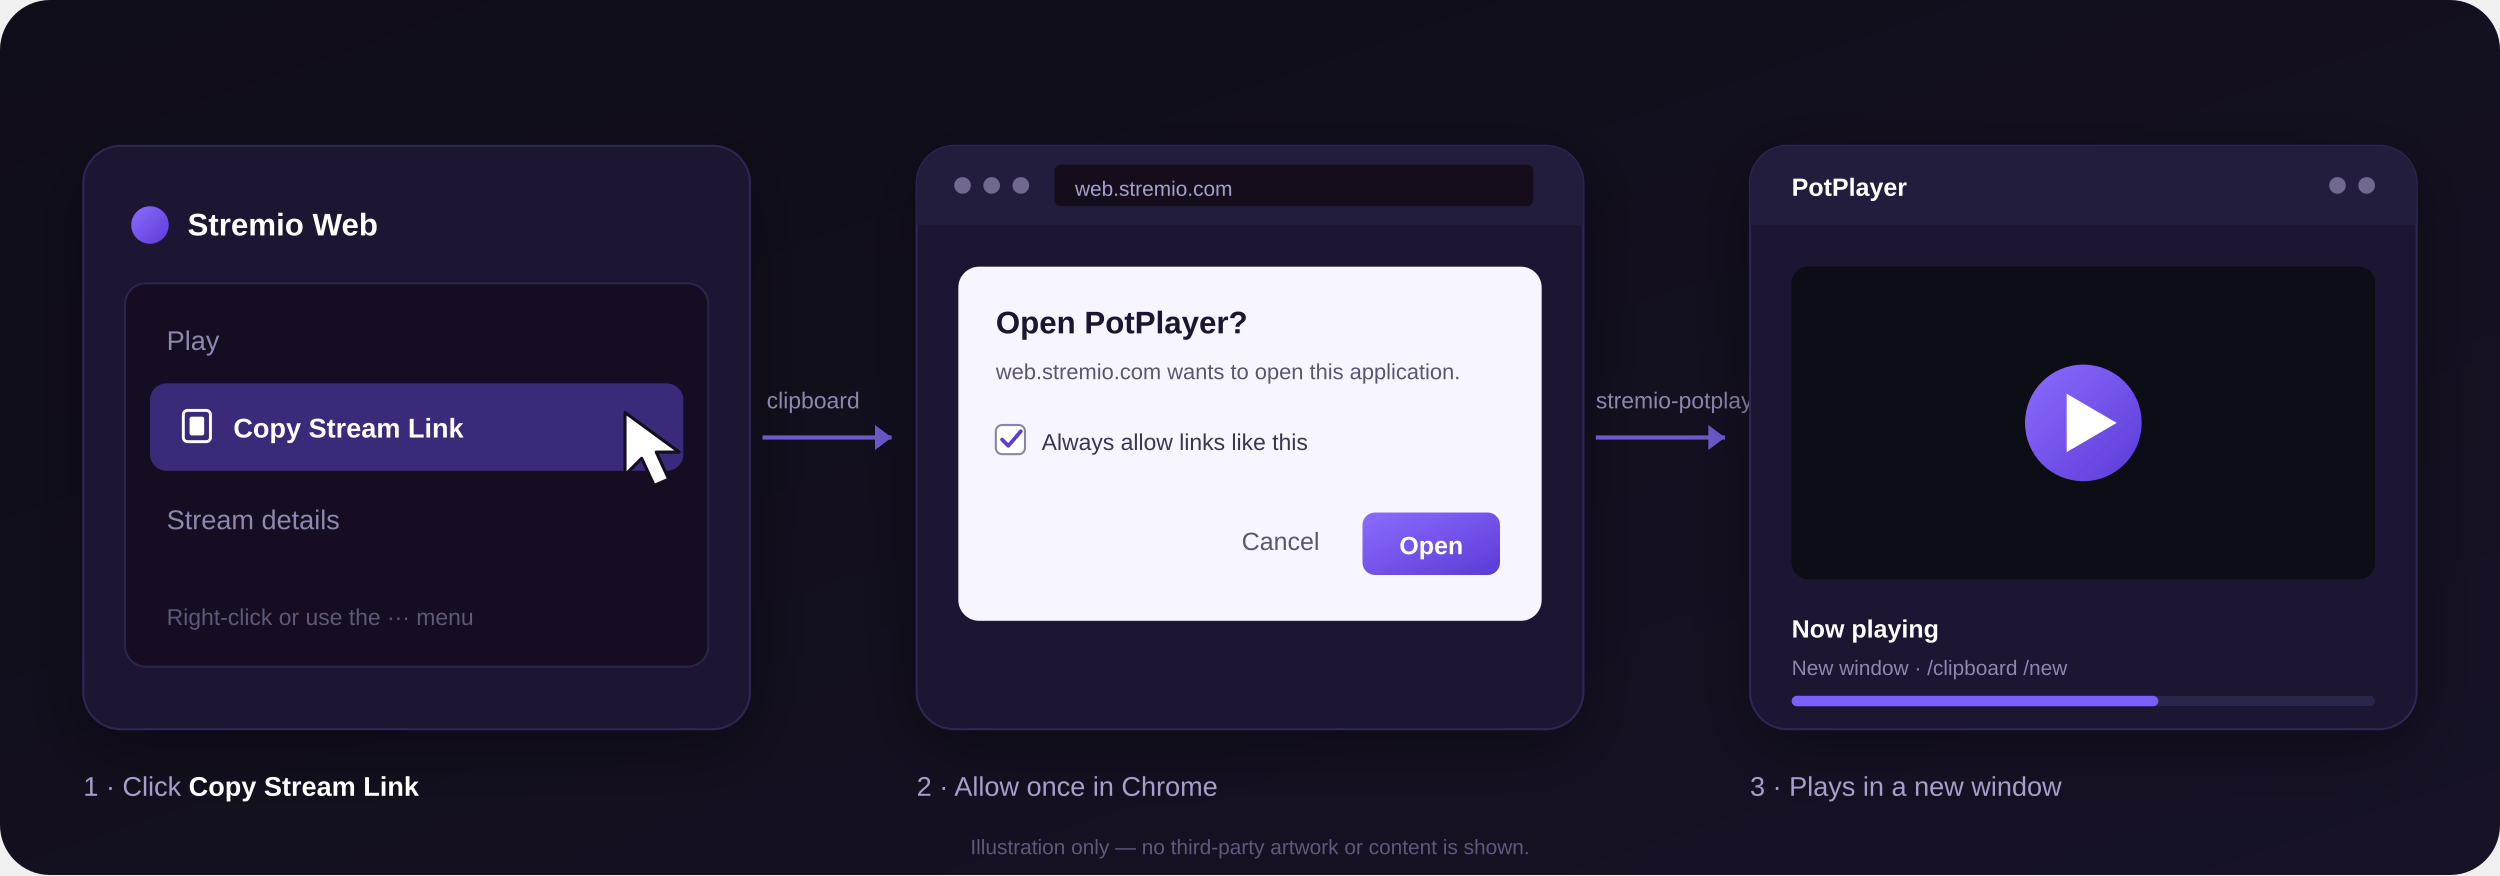
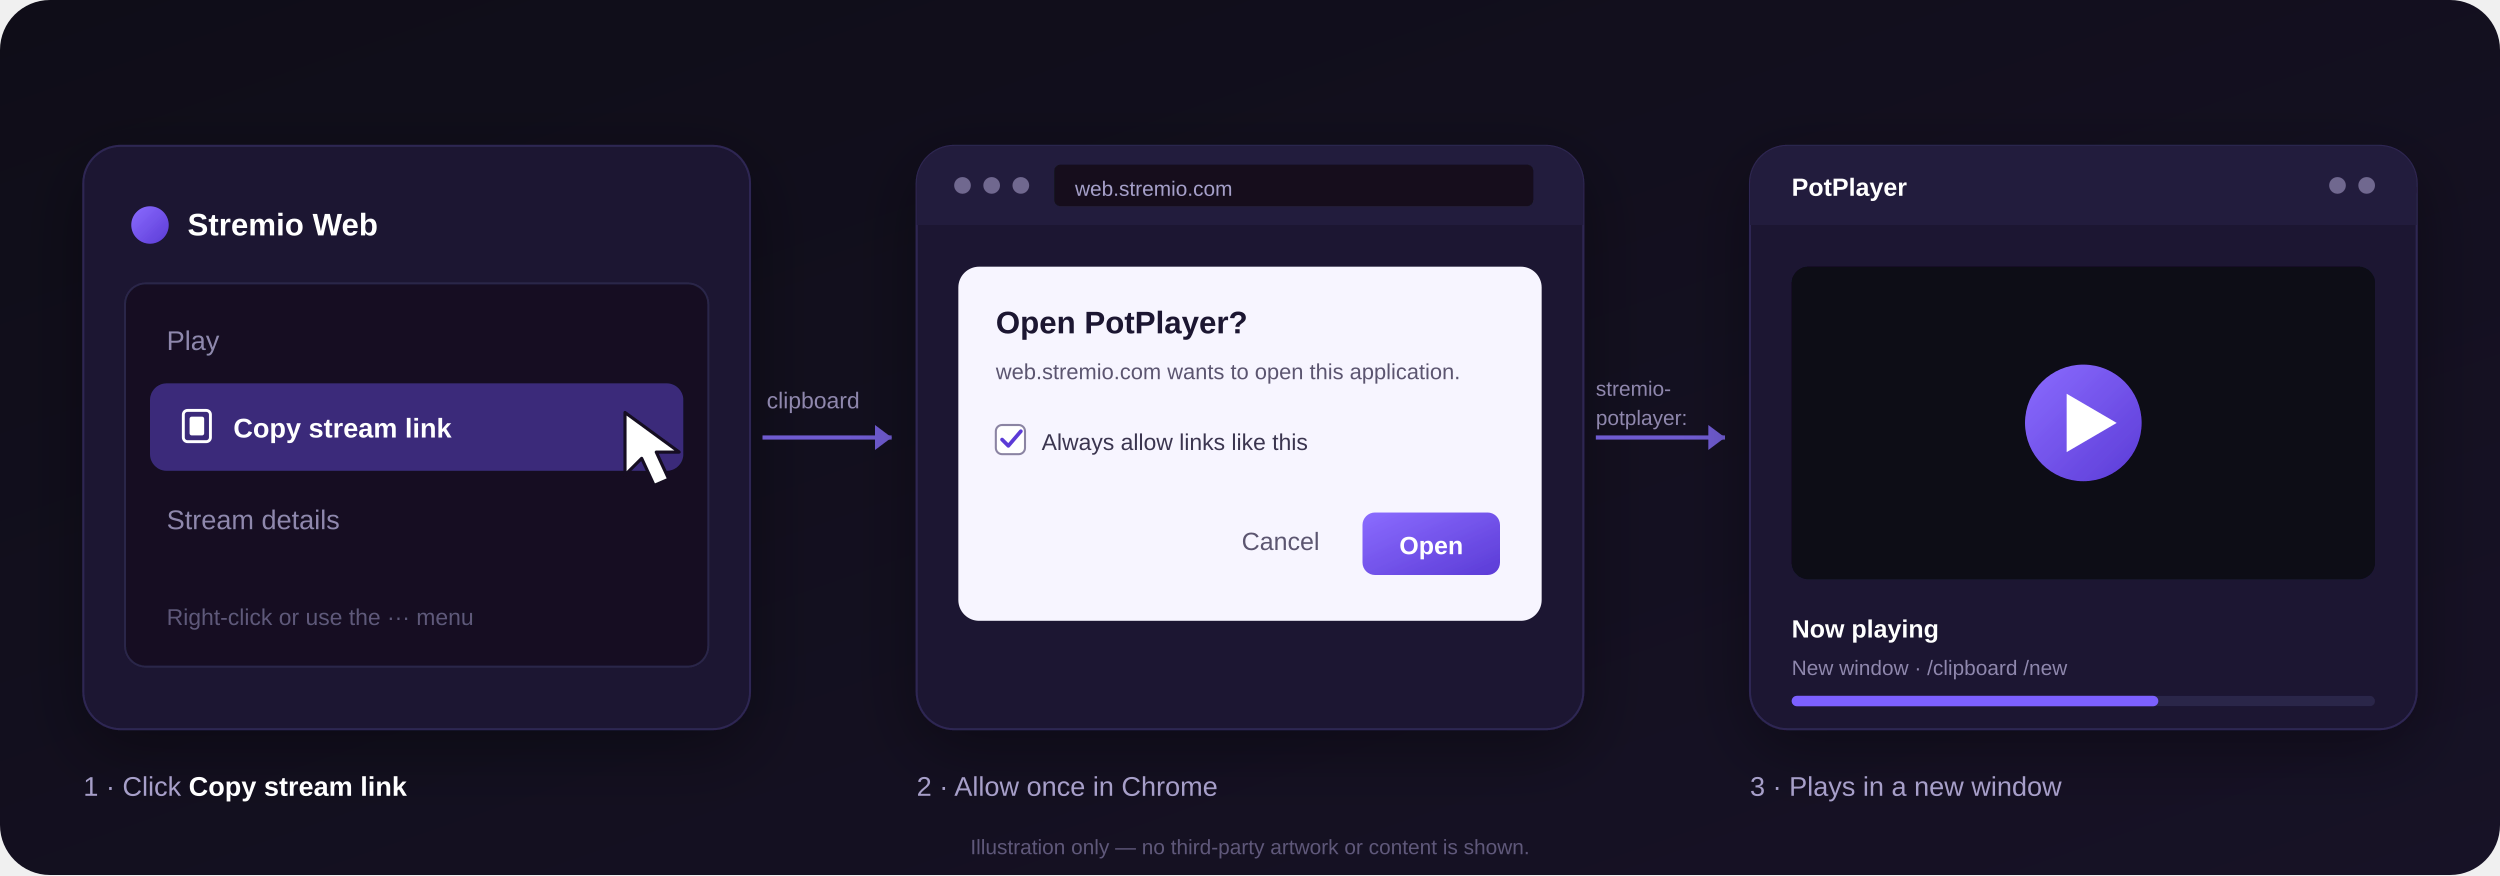
<svg xmlns="http://www.w3.org/2000/svg" viewBox="0 0 1200 420" role="img" aria-labelledby="title desc">
  <defs>
    <linearGradient id="bg" x1="0" y1="0" x2="1" y2="1">
      <stop offset="0" stop-color="#0f0d18" />
      <stop offset="1" stop-color="#171226" />
    </linearGradient>
    <linearGradient id="accent" x1="0" y1="0" x2="1" y2="1">
      <stop offset="0" stop-color="#8b6cff" />
      <stop offset="1" stop-color="#5b3bd6" />
    </linearGradient>
    <filter id="shadow" x="-30%" y="-30%" width="160%" height="160%">
      <feDropShadow dx="0" dy="10" stdDeviation="16" flood-color="#000" flood-opacity="0.35" />
    </filter>
  </defs>
  <rect width="1200" height="420" rx="24" fill="url(#bg)" />
  <g filter="url(#shadow)">
    <rect x="40" y="70" width="320" height="280" rx="18" fill="#1a1530" stroke="#2e2752" />
    <circle cx="72" cy="108" r="9" fill="url(#accent)" />
    <text x="90" y="113" fill="#ffffff" font-family="Segoe UI, Arial, sans-serif" font-size="15" font-weight="600">Stremio Web</text>
    <rect x="60" y="136" width="280" height="184" rx="10" fill="#120f20" stroke="#2b2548" />
    <text x="80" y="168" fill="#8f87ad" font-family="Segoe UI, Arial, sans-serif" font-size="13">Play</text>
    <rect x="72" y="184" width="256" height="42" rx="8" fill="#3a2a7a" />
    <rect x="88" y="197" width="13" height="15" rx="2" fill="none" stroke="#ffffff" stroke-width="1.4" />
    <rect x="91" y="200" width="7" height="9" rx="1" fill="#ffffff" />
-     <text x="112" y="210" fill="#ffffff" font-family="Segoe UI, Arial, sans-serif" font-size="13" font-weight="600">Copy Stream Link</text>
+     <text x="112" y="210" fill="#ffffff" font-family="Segoe UI, Arial, sans-serif" font-size="13" font-weight="600">Copy stream link</text>
    <text x="80" y="254" fill="#8f87ad" font-family="Segoe UI, Arial, sans-serif" font-size="13">Stream details</text>
    <text x="80" y="300" fill="#5f587a" font-family="Segoe UI, Arial, sans-serif" font-size="11">Right-click or use the ··· menu</text>
    <path d="M300 198 l0 30 l8 -8 l6 13 l7 -3 l-6 -13 l11 0 z" fill="#ffffff" stroke="#120f20" stroke-width="1.5" stroke-linejoin="round" />
  </g>
-   <text x="40" y="382" fill="#a79fc9" font-family="Segoe UI, Arial, sans-serif" font-size="13">1 · Click <tspan fill="#ffffff" font-weight="600">Copy Stream Link</tspan>
+   <text x="40" y="382" fill="#a79fc9" font-family="Segoe UI, Arial, sans-serif" font-size="13">1 · Click <tspan fill="#ffffff" font-weight="600">Copy stream link</tspan>
  </text>
  <g stroke="#6f5bd0" stroke-width="2" fill="none">
    <path d="M366 210 H428" />
    <path d="M420 204 l8 6 l-8 6" fill="#6f5bd0" stroke="none" />
  </g>
  <text x="368" y="196" fill="#8f87ad" font-family="Segoe UI, Arial, sans-serif" font-size="11">clipboard</text>
  <g filter="url(#shadow)">
    <rect x="440" y="70" width="320" height="280" rx="18" fill="#1a1530" stroke="#2e2752" />
    <rect x="440" y="70" width="320" height="38" rx="18" fill="#241d3d" />
    <rect x="440" y="90" width="320" height="18" fill="#241d3d" />
    <circle cx="462" cy="89" r="4" fill="#6f678f" />
    <circle cx="476" cy="89" r="4" fill="#6f678f" />
    <circle cx="490" cy="89" r="4" fill="#6f678f" />
    <rect x="506" y="79" width="230" height="20" rx="3" fill="#15111f" />
    <text x="516" y="94" fill="#a79fc9" font-family="Segoe UI, Arial, sans-serif" font-size="10">web.stremio.com</text>
    <rect x="460" y="128" width="280" height="170" rx="10" fill="#f7f5ff" />
    <text x="478" y="160" fill="#1c1730" font-family="Segoe UI, Arial, sans-serif" font-size="15" font-weight="600">Open PotPlayer?</text>
    <text x="478" y="182" fill="#5b5570" font-family="Segoe UI, Arial, sans-serif" font-size="10.5">web.stremio.com wants to open this application.</text>
    <rect x="478" y="204" width="14" height="14" rx="3" fill="#ffffff" stroke="#8b84a3" />
    <path d="M481 211 l3 3 l6 -7" fill="none" stroke="#5b3bd6" stroke-width="1.8" stroke-linecap="round" stroke-linejoin="round" />
    <text x="500" y="216" fill="#3b3550" font-family="Segoe UI, Arial, sans-serif" font-size="11">Always allow links like this</text>
    <text x="596" y="264" fill="#5b5570" font-family="Segoe UI, Arial, sans-serif" font-size="12">Cancel</text>
    <rect x="654" y="246" width="66" height="30" rx="6" fill="url(#accent)" />
    <text x="687" y="266" fill="#ffffff" font-family="Segoe UI, Arial, sans-serif" font-size="12" font-weight="600" text-anchor="middle">Open</text>
  </g>
  <text x="440" y="382" fill="#a79fc9" font-family="Segoe UI, Arial, sans-serif" font-size="13">2 · Allow once in Chrome</text>
  <g stroke="#6f5bd0" stroke-width="2" fill="none">
    <path d="M766 210 H828" />
    <path d="M820 204 l8 6 l-8 6" fill="#6f5bd0" stroke="none" />
  </g>
-   <text x="766" y="196" fill="#8f87ad" font-family="Segoe UI, Arial, sans-serif" font-size="11">stremio-potplayer:</text>
+   <text x="766" y="190" fill="#8f87ad" font-family="Segoe UI, Arial, sans-serif" font-size="10">stremio-</text>
+   <text x="766" y="204" fill="#8f87ad" font-family="Segoe UI, Arial, sans-serif" font-size="10">potplayer:</text>
  <g filter="url(#shadow)">
    <rect x="840" y="70" width="320" height="280" rx="18" fill="#1a1530" stroke="#2e2752" />
    <rect x="840" y="70" width="320" height="38" rx="18" fill="#241d3d" />
    <rect x="840" y="90" width="320" height="18" fill="#241d3d" />
    <text x="860" y="94" fill="#ffffff" font-family="Segoe UI, Arial, sans-serif" font-size="12" font-weight="600">PotPlayer</text>
    <circle cx="1122" cy="89" r="4" fill="#6f678f" />
    <circle cx="1136" cy="89" r="4" fill="#6f678f" />
    <rect x="860" y="128" width="280" height="150" rx="8" fill="#0a0813" />
    <circle cx="1000" cy="203" r="28" fill="url(#accent)" />
    <path d="M992 189 l24 14 l-24 14 z" fill="#ffffff" />
    <text x="860" y="306" fill="#ffffff" font-family="Segoe UI, Arial, sans-serif" font-size="12" font-weight="600">Now playing</text>
    <text x="860" y="324" fill="#8f87ad" font-family="Segoe UI, Arial, sans-serif" font-size="10">New window · /clipboard /new</text>
    <rect x="860" y="334" width="280" height="5" rx="2.5" fill="#2b2548" />
    <rect x="860" y="334" width="176" height="5" rx="2.5" fill="#7b61ff" />
  </g>
  <text x="840" y="382" fill="#a79fc9" font-family="Segoe UI, Arial, sans-serif" font-size="13">3 · Plays in a new window</text>
  <text x="600" y="410" fill="#5f587a" font-family="Segoe UI, Arial, sans-serif" font-size="10" text-anchor="middle">Illustration only — no third-party artwork or content is shown.</text>
</svg>
